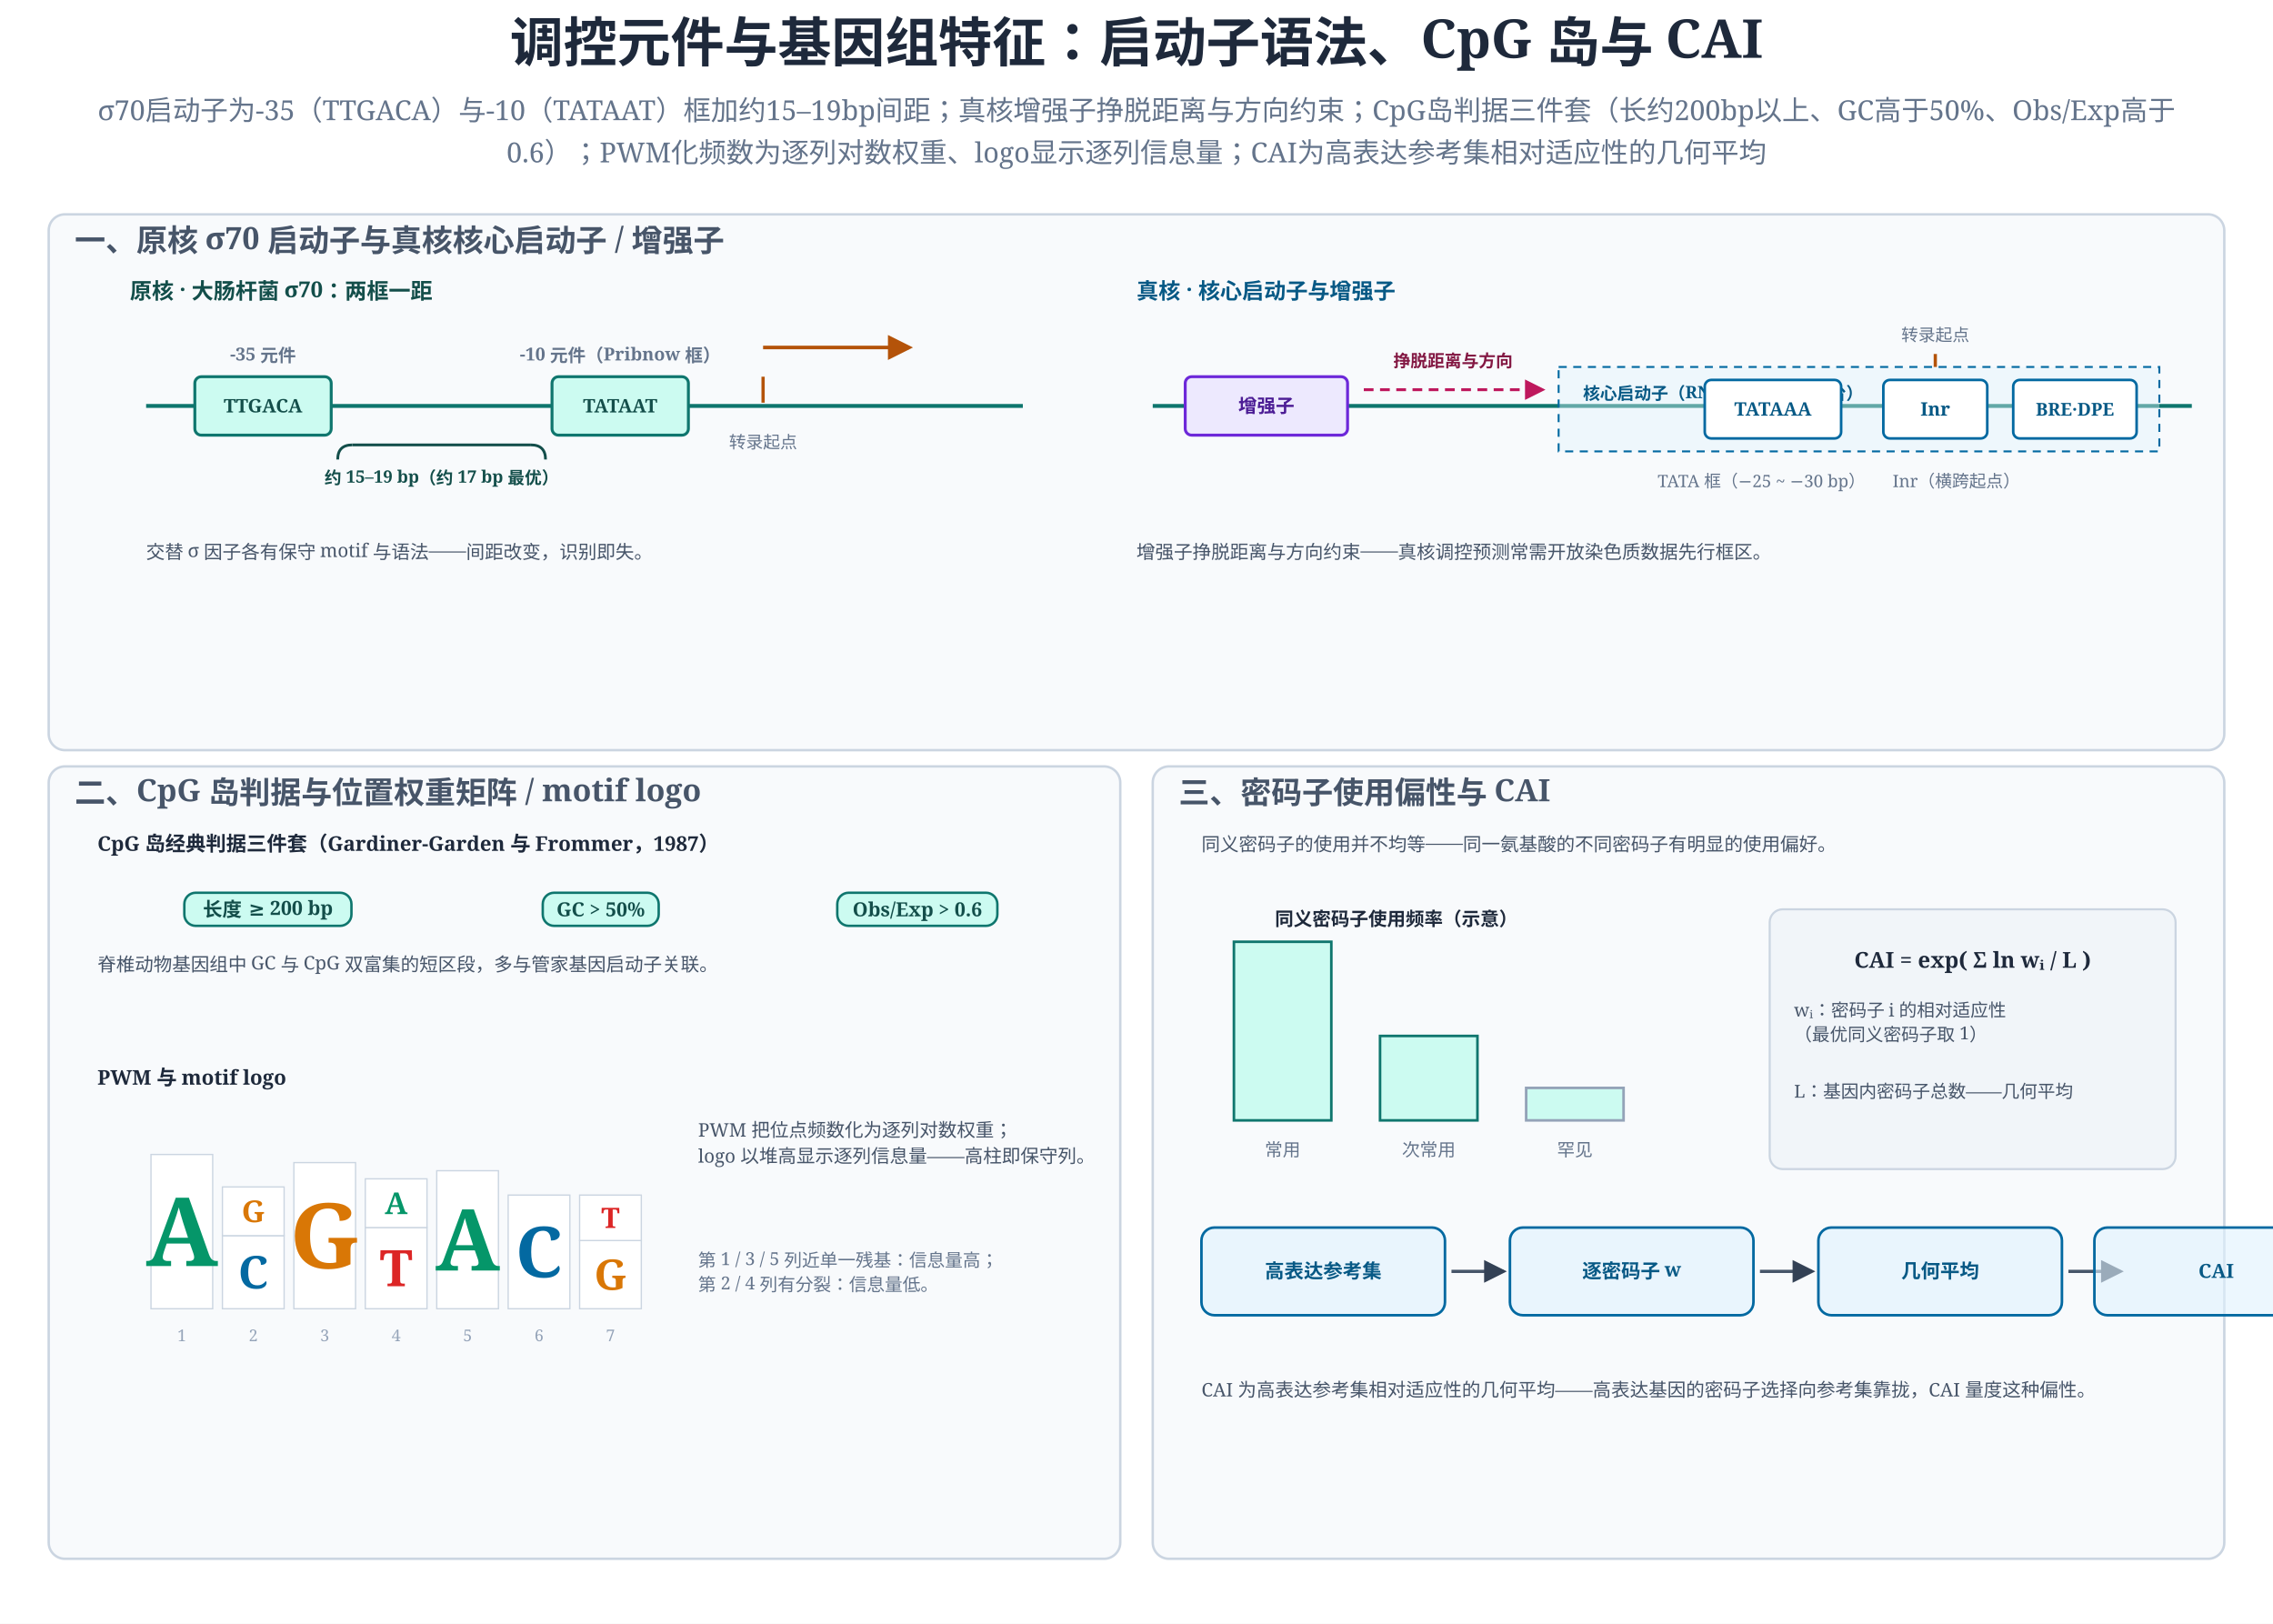
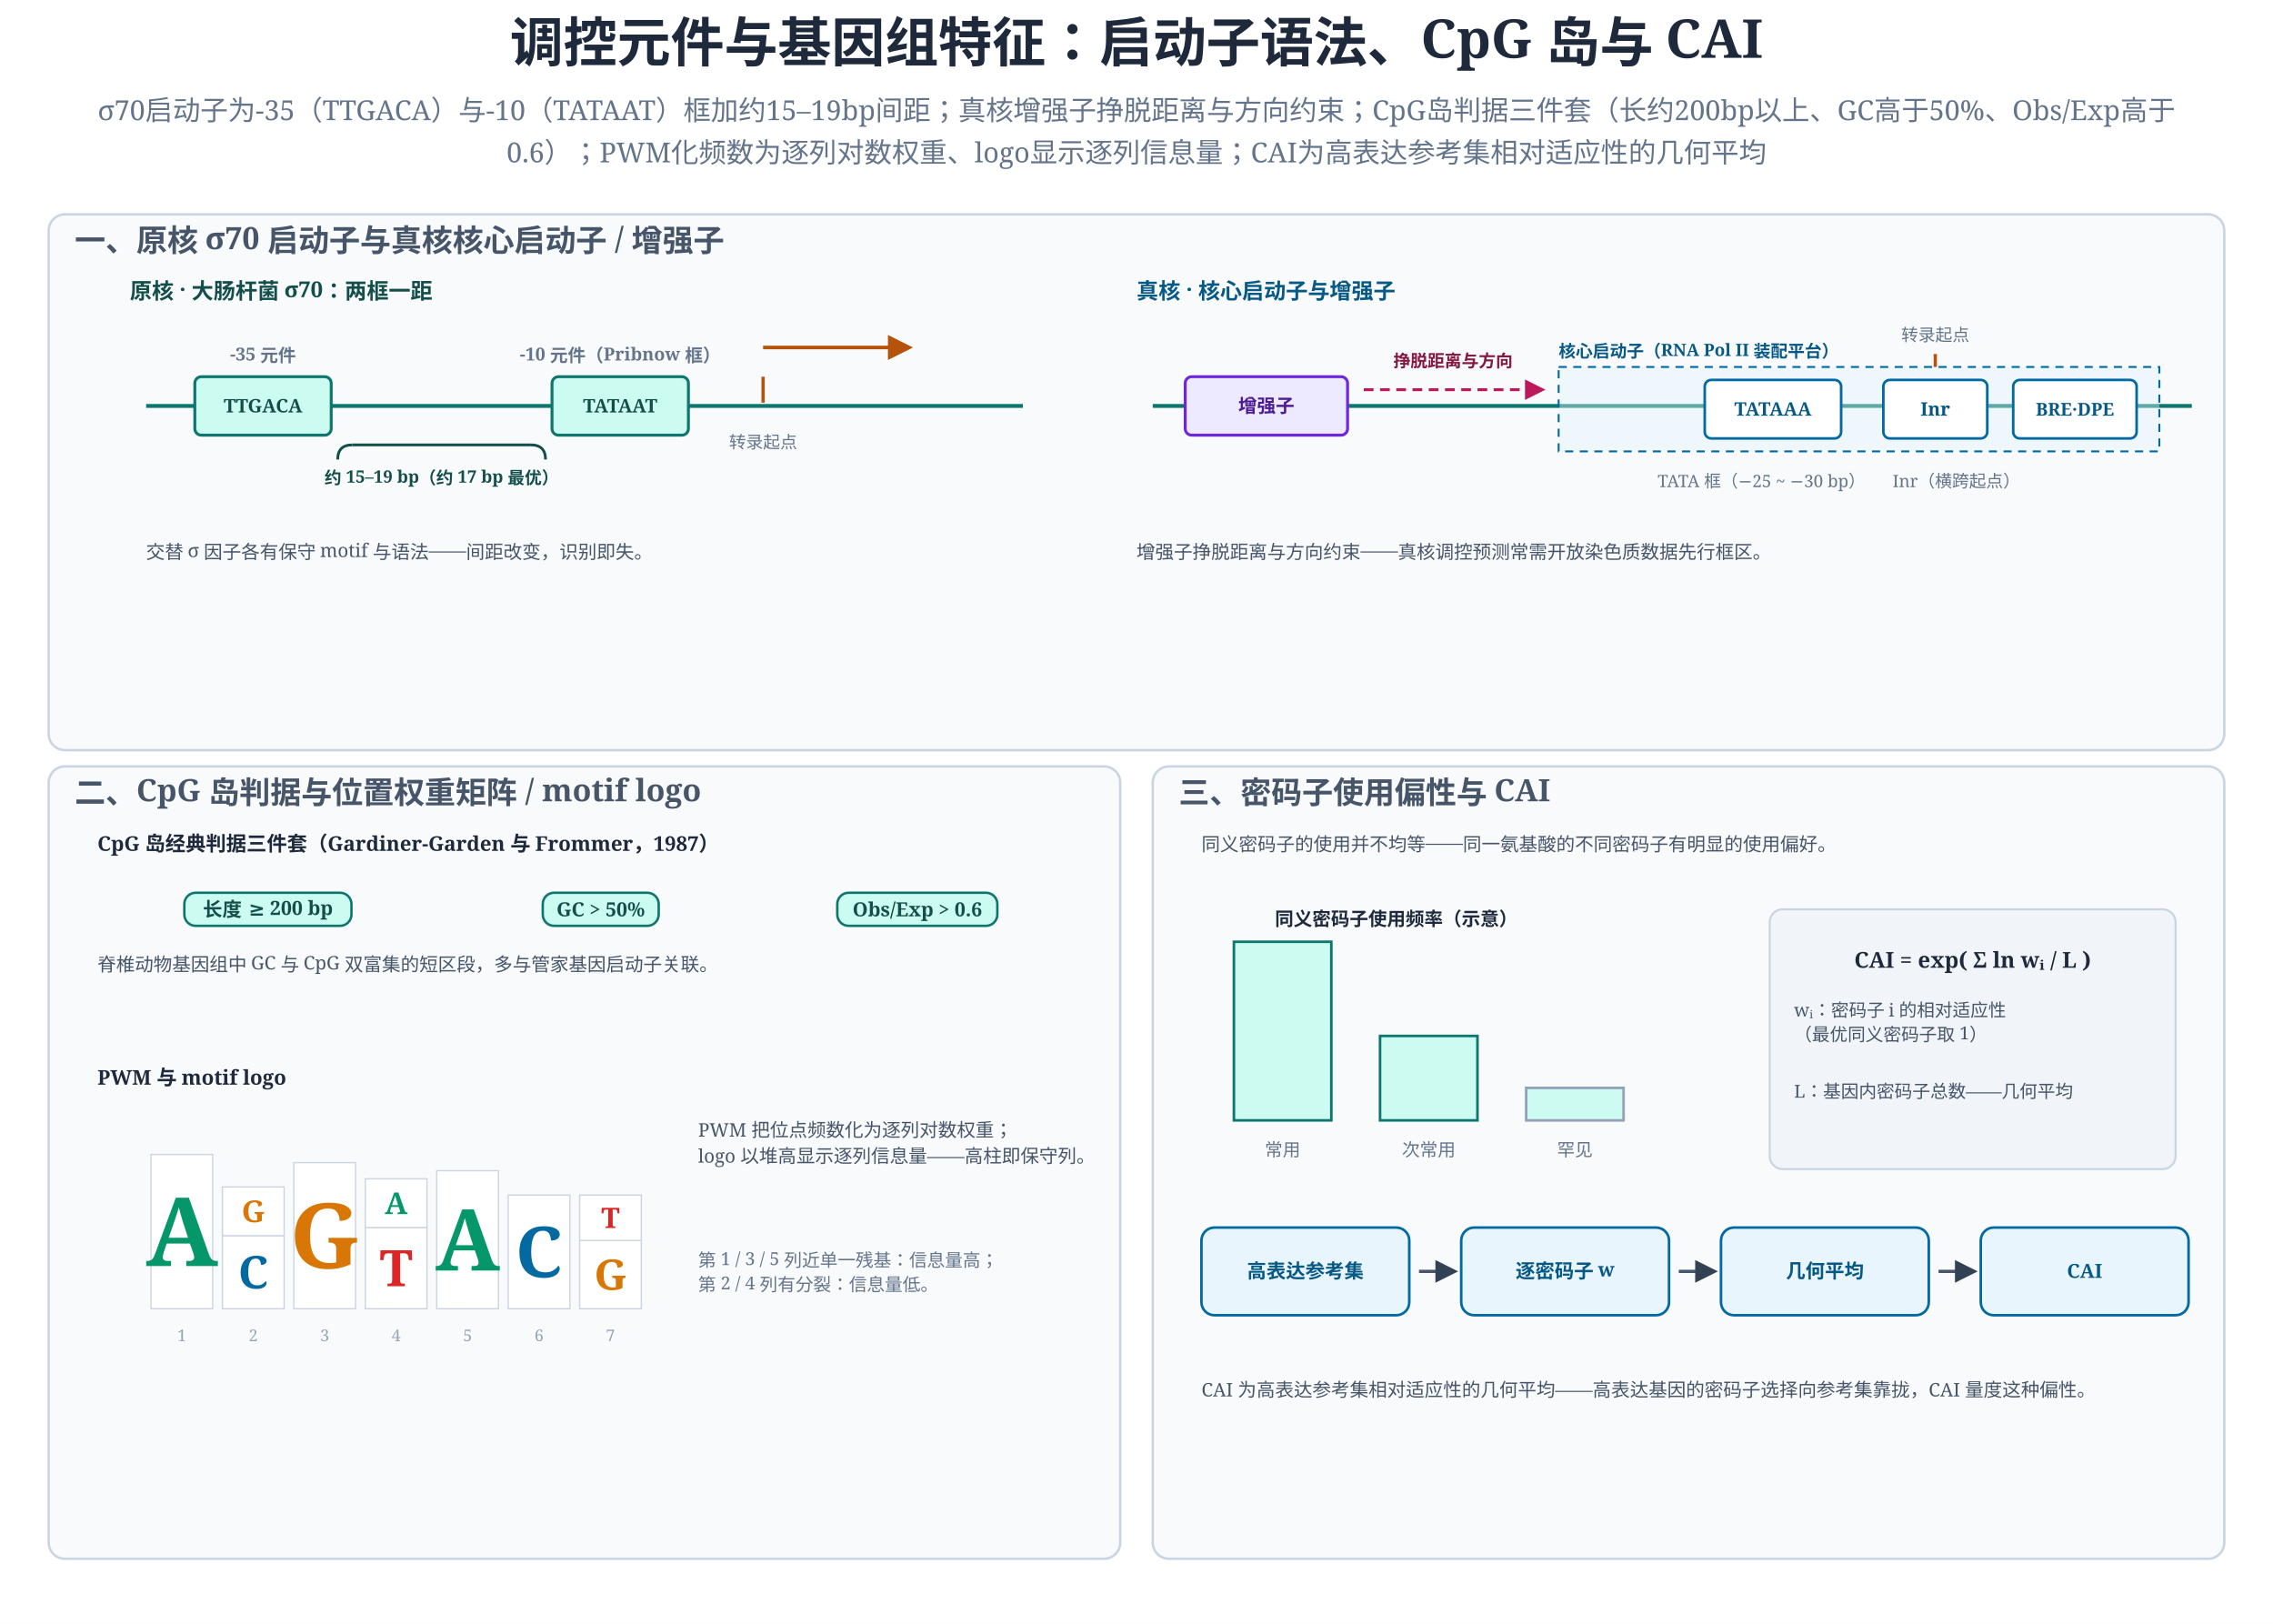
<svg xmlns="http://www.w3.org/2000/svg" width="1400" height="1000" viewBox="0 0 1400 1000" font-family="Noto Serif SC, LXGW WenKai, Songti SC, serif">
  <defs>
    <marker id="arr-ink" viewBox="0 0 10 10" refX="8.5" refY="5" markerWidth="7" markerHeight="7" orient="auto-start-reverse">
      <path d="M0,0 L10,5 L0,10 z" fill="#334155" />
    </marker>
    <marker id="arr-dna" viewBox="0 0 10 10" refX="8.5" refY="5" markerWidth="7" markerHeight="7" orient="auto-start-reverse">
      <path d="M0,0 L10,5 L0,10 z" fill="#0f766e" />
    </marker>
    <marker id="arr-rna" viewBox="0 0 10 10" refX="8.5" refY="5" markerWidth="7" markerHeight="7" orient="auto-start-reverse">
      <path d="M0,0 L10,5 L0,10 z" fill="#b45309" />
    </marker>
    <marker id="arr-pro" viewBox="0 0 10 10" refX="8.5" refY="5" markerWidth="7" markerHeight="7" orient="auto-start-reverse">
      <path d="M0,0 L10,5 L0,10 z" fill="#6d28d9" />
    </marker>
    <marker id="arr-enz" viewBox="0 0 10 10" refX="8.5" refY="5" markerWidth="7" markerHeight="7" orient="auto-start-reverse">
      <path d="M0,0 L10,5 L0,10 z" fill="#be185d" />
    </marker>
    <marker id="arr-acc" viewBox="0 0 10 10" refX="8.5" refY="5" markerWidth="7" markerHeight="7" orient="auto-start-reverse">
      <path d="M0,0 L10,5 L0,10 z" fill="#0369a1" />
    </marker>
    <marker id="arr-ok" viewBox="0 0 10 10" refX="8.5" refY="5" markerWidth="7" markerHeight="7" orient="auto-start-reverse">
      <path d="M0,0 L10,5 L0,10 z" fill="#059669" />
    </marker>
    <marker id="arr-warn" viewBox="0 0 10 10" refX="8.5" refY="5" markerWidth="7" markerHeight="7" orient="auto-start-reverse">
      <path d="M0,0 L10,5 L0,10 z" fill="#b45309" />
    </marker>
    <marker id="arr-bad" viewBox="0 0 10 10" refX="8.5" refY="5" markerWidth="7" markerHeight="7" orient="auto-start-reverse">
      <path d="M0,0 L10,5 L0,10 z" fill="#dc2626" />
    </marker>
    <marker id="arr-mute" viewBox="0 0 10 10" refX="8.5" refY="5" markerWidth="7" markerHeight="7" orient="auto-start-reverse">
      <path d="M0,0 L10,5 L0,10 z" fill="#94a3b8" />
    </marker>
  </defs>
  <rect x="0" y="0" width="1400" height="1000" fill="#ffffff" />
  <text x="700" y="38" text-anchor="middle" font-size="33" font-weight="700" fill="#1e293b">调控元件与基因组特征：启动子语法、CpG 岛与 CAI</text>
  <text x="700" y="74" text-anchor="middle" font-size="17" fill="#64748b">σ70启动子为-35（TTGACA）与-10（TATAAT）框加约15–19bp间距；真核增强子挣脱距离与方向约束；CpG岛判据三件套（长约200bp以上、GC高于50%、Obs/Exp高于</text>
  <text x="700" y="100" text-anchor="middle" font-size="17" fill="#64748b">0.6）；PWM化频数为逐列对数权重、logo显示逐列信息量；CAI为高表达参考集相对适应性的几何平均</text>
  <rect x="30" y="132" width="1340" height="330" rx="10" fill="#f8fafc" stroke="#cbd5e1" stroke-width="1.5" />
  <text x="46" y="154.84" font-size="19" fill="#475569" font-weight="700">一、原核 σ70 启动子与真核核心启动子 / 增强子</text>
  <text x="80" y="184" font-size="13.5" fill="#134e4a" font-weight="700">原核 · 大肠杆菌 σ70：两框一距</text>
  <line x1="90" y1="250" x2="630" y2="250" stroke="#0f766e" stroke-width="2.4" />
  <rect x="120" y="232" width="84" height="36" rx="4" fill="#ccfbf1" stroke="#0f766e" stroke-width="1.8" />
  <text x="162" y="254" font-size="11.5" fill="#134e4a" text-anchor="middle" font-weight="700">TTGACA</text>
  <text x="162" y="222" font-size="11" fill="#64748b" text-anchor="middle" font-weight="700">-35 元件</text>
  <rect x="340" y="232" width="84" height="36" rx="4" fill="#ccfbf1" stroke="#0f766e" stroke-width="1.8" />
  <text x="382" y="254" font-size="11.5" fill="#134e4a" text-anchor="middle" font-weight="700">TATAAT</text>
  <text x="382" y="222" font-size="11" fill="#64748b" text-anchor="middle" font-weight="700">-10 元件（Pribnow 框）</text>
  <line x1="470" y1="214" x2="560" y2="214" stroke="#b45309" stroke-width="2.2" marker-end="url(#arr-rna)" />
  <text x="470" y="276" font-size="10.5" fill="#64748b" text-anchor="middle">转录起点</text>
  <line x1="470" y1="232" x2="470" y2="248" stroke="#b45309" stroke-width="2" />
  <path d="M 208,283 Q 208,274 217,274 M 327,274 Q 336,274 336,283" fill="none" stroke="#134e4a" stroke-width="1.7" />
  <line x1="217" y1="274" x2="327" y2="274" stroke="#134e4a" stroke-width="1.7" />
  <text x="272" y="298" font-size="10.5" fill="#134e4a" text-anchor="middle" font-weight="600">约 15–19 bp（约 17 bp 最优）</text>
  <text x="90" y="344" font-size="11.5" fill="#475569">交替 σ 因子各有保守 motif 与语法——间距改变，识别即失。</text>
  <text x="700" y="184" font-size="13.5" fill="#075985" font-weight="700">真核 · 核心启动子与增强子</text>
  <line x1="710" y1="250" x2="1350" y2="250" stroke="#0f766e" stroke-width="2.4" />
  <rect x="730" y="232" width="100" height="36" rx="4" fill="#ede9fe" stroke="#6d28d9" stroke-width="1.8" />
  <text x="780" y="254" font-size="11.5" fill="#4c1d95" text-anchor="middle" font-weight="700">增强子</text>
  <line x1="840" y1="240" x2="950" y2="240" stroke="#be185d" stroke-width="1.8" stroke-dasharray="6 4" marker-end="url(#arr-enz)" />
  <text x="895" y="226" font-size="10.5" fill="#831843" text-anchor="middle" font-weight="700">挣脱距离与方向</text>
  <rect x="960" y="226" width="370" height="52" fill="#e0f2fe" fill-opacity="0.4" stroke="#0369a1" stroke-width="1.2" stroke-dasharray="5 4" />
-   <text x="975" y="246" font-size="10.5" fill="#075985" font-weight="700">核心启动子（RNA Pol II 装配平台）</text>
+   <text x="960" y="220" font-size="10.5" fill="#075985" font-weight="700">核心启动子（RNA Pol II 装配平台）</text>
  <rect x="1050" y="234" width="84" height="36" rx="4" fill="#ffffff" stroke="#0369a1" stroke-width="1.6" />
  <text x="1092" y="256" font-size="11.5" fill="#075985" text-anchor="middle" font-weight="700">TATAAA</text>
  <rect x="1160" y="234" width="64" height="36" rx="4" fill="#ffffff" stroke="#0369a1" stroke-width="1.6" />
  <text x="1192" y="256" font-size="11.5" fill="#075985" text-anchor="middle" font-weight="700">Inr</text>
  <rect x="1240" y="234" width="76" height="36" rx="4" fill="#ffffff" stroke="#0369a1" stroke-width="1.6" />
  <text x="1278" y="256" font-size="11" fill="#075985" text-anchor="middle" font-weight="700">BRE·DPE</text>
  <text x="1085" y="300" font-size="10.5" fill="#64748b" text-anchor="middle">TATA 框（−25 ~ −30 bp）</text>
  <text x="1205" y="300" font-size="10.5" fill="#64748b" text-anchor="middle">Inr（横跨起点）</text>
  <line x1="1192" y1="226" x2="1192" y2="218" stroke="#b45309" stroke-width="2" />
  <text x="1192" y="210" font-size="10.5" fill="#64748b" text-anchor="middle">转录起点</text>
  <text x="700" y="344" font-size="11.5" fill="#475569">增强子挣脱距离与方向约束——真核调控预测常需开放染色质数据先行框区。</text>
  <rect x="30" y="472" width="660" height="488" rx="10" fill="#f8fafc" stroke="#cbd5e1" stroke-width="1.5" />
  <text x="46" y="494.84" font-size="19" fill="#475569" font-weight="700">二、CpG 岛判据与位置权重矩阵 / motif logo</text>
  <text x="60" y="524" font-size="12.5" fill="#1e293b" font-weight="700">CpG 岛经典判据三件套（Gardiner-Garden 与 Frommer，1987）</text>
  <rect x="113.532" y="549.8" width="102.936" height="20.4" rx="7" fill="#ccfbf1" stroke="#0f766e" stroke-width="1.5" />
  <text x="165" y="564.32" font-size="12" fill="#134e4a" text-anchor="middle" font-weight="700">长度 ≥ 200 bp</text>
  <rect x="334.291" y="549.8" width="71.418" height="20.4" rx="7" fill="#ccfbf1" stroke="#0f766e" stroke-width="1.5" />
  <text x="370" y="564.32" font-size="12" fill="#134e4a" text-anchor="middle" font-weight="700">GC &gt; 50%</text>
  <rect x="515.695" y="549.8" width="98.61" height="20.4" rx="7" fill="#ccfbf1" stroke="#0f766e" stroke-width="1.5" />
  <text x="565" y="564.32" font-size="12" fill="#134e4a" text-anchor="middle" font-weight="700">Obs/Exp &gt; 0.6</text>
  <text x="60" y="598" font-size="11.5" fill="#475569">脊椎动物基因组中 GC 与 CpG 双富集的短区段，多与管家基因启动子关联。</text>
  <text x="60" y="668" font-size="12.5" fill="#1e293b" font-weight="700">PWM 与 motif logo</text>
  <rect x="93" y="711" width="38" height="95" fill="#ffffff" stroke="#cbd5e1" stroke-width="0.8" />
  <text x="112" y="779.704" font-size="58.9" fill="#059669" text-anchor="middle" font-weight="700">A</text>
  <text x="112" y="826" font-size="10" fill="#94a3b8" text-anchor="middle">1</text>
  <rect x="137" y="761" width="38" height="45" fill="#ffffff" stroke="#cbd5e1" stroke-width="0.8" />
  <text x="156" y="793.544" font-size="27.9" fill="#0369a1" text-anchor="middle" font-weight="700">C</text>
  <rect x="137" y="731" width="38" height="30" fill="#ffffff" stroke="#cbd5e1" stroke-width="0.8" />
  <text x="156" y="752.696" font-size="18.6" fill="#d97706" text-anchor="middle" font-weight="700">G</text>
  <text x="156" y="826" font-size="10" fill="#94a3b8" text-anchor="middle">2</text>
  <rect x="181" y="716" width="38" height="90" fill="#ffffff" stroke="#cbd5e1" stroke-width="0.8" />
  <text x="200" y="781.088" font-size="55.8" fill="#d97706" text-anchor="middle" font-weight="700">G</text>
  <text x="200" y="826" font-size="10" fill="#94a3b8" text-anchor="middle">3</text>
  <rect x="225" y="756" width="38" height="50" fill="#ffffff" stroke="#cbd5e1" stroke-width="0.8" />
  <text x="244" y="792.16" font-size="31" fill="#dc2626" text-anchor="middle" font-weight="700">T</text>
  <rect x="225" y="726" width="38" height="30" fill="#ffffff" stroke="#cbd5e1" stroke-width="0.8" />
  <text x="244" y="747.696" font-size="18.6" fill="#059669" text-anchor="middle" font-weight="700">A</text>
  <text x="244" y="826" font-size="10" fill="#94a3b8" text-anchor="middle">4</text>
  <rect x="269" y="721" width="38" height="85" fill="#ffffff" stroke="#cbd5e1" stroke-width="0.8" />
  <text x="288" y="782.472" font-size="52.7" fill="#059669" text-anchor="middle" font-weight="700">A</text>
  <text x="288" y="826" font-size="10" fill="#94a3b8" text-anchor="middle">5</text>
  <rect x="313" y="736" width="38" height="70" fill="#ffffff" stroke="#cbd5e1" stroke-width="0.8" />
  <text x="332" y="786.624" font-size="43.4" fill="#0369a1" text-anchor="middle" font-weight="700">C</text>
  <text x="332" y="826" font-size="10" fill="#94a3b8" text-anchor="middle">6</text>
  <rect x="357" y="764" width="38" height="42" fill="#ffffff" stroke="#cbd5e1" stroke-width="0.8" />
  <text x="376" y="794.374" font-size="26.04" fill="#d97706" text-anchor="middle" font-weight="700">G</text>
  <rect x="357" y="736" width="38" height="28" fill="#ffffff" stroke="#cbd5e1" stroke-width="0.8" />
  <text x="376" y="756.25" font-size="17.36" fill="#dc2626" text-anchor="middle" font-weight="700">T</text>
  <text x="376" y="826" font-size="10" fill="#94a3b8" text-anchor="middle">7</text>
  <text x="430" y="700" font-size="11.5" fill="#475569">PWM 把位点频数化为逐列对数权重；</text>
  <text x="430" y="716" font-size="11.5" fill="#475569">logo 以堆高显示逐列信息量——高柱即保守列。</text>
  <text x="430" y="780" font-size="11" fill="#64748b">第 1 / 3 / 5 列近单一残基：信息量高；</text>
  <text x="430" y="795" font-size="11" fill="#64748b">第 2 / 4 列有分裂：信息量低。</text>
  <rect x="710" y="472" width="660" height="488" rx="10" fill="#f8fafc" stroke="#cbd5e1" stroke-width="1.5" />
  <text x="726" y="494.84" font-size="19" fill="#475569" font-weight="700">三、密码子使用偏性与 CAI</text>
  <text x="740" y="524" font-size="11.5" fill="#475569">同义密码子的使用并不均等——同一氨基酸的不同密码子有明显的使用偏好。</text>
  <rect x="760" y="580" width="60" height="110" fill="#ccfbf1" stroke="#0f766e" stroke-width="1.6" />
  <text x="790" y="712" font-size="11" fill="#64748b" text-anchor="middle">常用</text>
  <rect x="850" y="638" width="60" height="52" fill="#ccfbf1" stroke="#0f766e" stroke-width="1.6" />
  <text x="880" y="712" font-size="11" fill="#64748b" text-anchor="middle">次常用</text>
  <rect x="940" y="670" width="60" height="20" fill="#ccfbf1" stroke="#94a3b8" stroke-width="1.6" />
  <text x="970" y="712" font-size="11" fill="#64748b" text-anchor="middle">罕见</text>
  <text x="860" y="570" font-size="11.5" fill="#1e293b" text-anchor="middle" font-weight="700">同义密码子使用频率（示意）</text>
  <rect x="1090" y="560" width="250" height="160" rx="8" fill="#f1f5f9" stroke="#cbd5e1" stroke-width="1.3" />
  <text x="1215" y="596" font-size="13.5" fill="#1e293b" text-anchor="middle" font-weight="700">CAI = exp( Σ ln wᵢ / L )</text>
  <text x="1105" y="626" font-size="11" fill="#475569">wᵢ：密码子 i 的相对适应性</text>
  <text x="1105" y="641" font-size="11" fill="#475569">（最优同义密码子取 1）</text>
  <text x="1105" y="676" font-size="11" fill="#475569">L：基因内密码子总数——几何平均</text>
-   <rect x="740" y="756" width="150" height="54" rx="8" fill="#e0f2fe" fill-opacity="0.6" stroke="#0369a1" stroke-width="1.6" />
-   <text x="815" y="787" font-size="12" fill="#075985" text-anchor="middle" font-weight="700">高表达参考集</text>
-   <line x1="894" y1="783" x2="926" y2="783" stroke="#475569" stroke-width="2" marker-end="url(#arr-ink)" />
-   <rect x="930" y="756" width="150" height="54" rx="8" fill="#e0f2fe" fill-opacity="0.6" stroke="#0369a1" stroke-width="1.6" />
-   <text x="1005" y="787" font-size="12" fill="#075985" text-anchor="middle" font-weight="700">逐密码子 w</text>
-   <line x1="1084" y1="783" x2="1116" y2="783" stroke="#475569" stroke-width="2" marker-end="url(#arr-ink)" />
-   <rect x="1120" y="756" width="150" height="54" rx="8" fill="#e0f2fe" fill-opacity="0.6" stroke="#0369a1" stroke-width="1.6" />
-   <text x="1195" y="787" font-size="12" fill="#075985" text-anchor="middle" font-weight="700">几何平均</text>
-   <line x1="1274" y1="783" x2="1306" y2="783" stroke="#475569" stroke-width="2" marker-end="url(#arr-ink)" />
-   <rect x="1290" y="756" width="150" height="54" rx="8" fill="#e0f2fe" fill-opacity="0.6" stroke="#0369a1" stroke-width="1.6" />
-   <text x="1365" y="787" font-size="12" fill="#075985" text-anchor="middle" font-weight="700">CAI</text>
+   <rect x="740" y="756" width="128" height="54" rx="8" fill="#e0f2fe" fill-opacity="0.6" stroke="#0369a1" stroke-width="1.6" />
+   <text x="804" y="787" font-size="12" fill="#075985" text-anchor="middle" font-weight="700">高表达参考集</text>
+   <line x1="874" y1="783" x2="896" y2="783" stroke="#475569" stroke-width="2" marker-end="url(#arr-ink)" />
+   <rect x="900" y="756" width="128" height="54" rx="8" fill="#e0f2fe" fill-opacity="0.6" stroke="#0369a1" stroke-width="1.6" />
+   <text x="964" y="787" font-size="12" fill="#075985" text-anchor="middle" font-weight="700">逐密码子 w</text>
+   <line x1="1034" y1="783" x2="1056" y2="783" stroke="#475569" stroke-width="2" marker-end="url(#arr-ink)" />
+   <rect x="1060" y="756" width="128" height="54" rx="8" fill="#e0f2fe" fill-opacity="0.6" stroke="#0369a1" stroke-width="1.6" />
+   <text x="1124" y="787" font-size="12" fill="#075985" text-anchor="middle" font-weight="700">几何平均</text>
+   <line x1="1194" y1="783" x2="1216" y2="783" stroke="#475569" stroke-width="2" marker-end="url(#arr-ink)" />
+   <rect x="1220" y="756" width="128" height="54" rx="8" fill="#e0f2fe" fill-opacity="0.6" stroke="#0369a1" stroke-width="1.6" />
+   <text x="1284" y="787" font-size="12" fill="#075985" text-anchor="middle" font-weight="700">CAI</text>
  <text x="740" y="860" font-size="11.5" fill="#475569">CAI 为高表达参考集相对适应性的几何平均——高表达基因的密码子选择向参考集靠拢，CAI 量度这种偏性。</text>
</svg>
